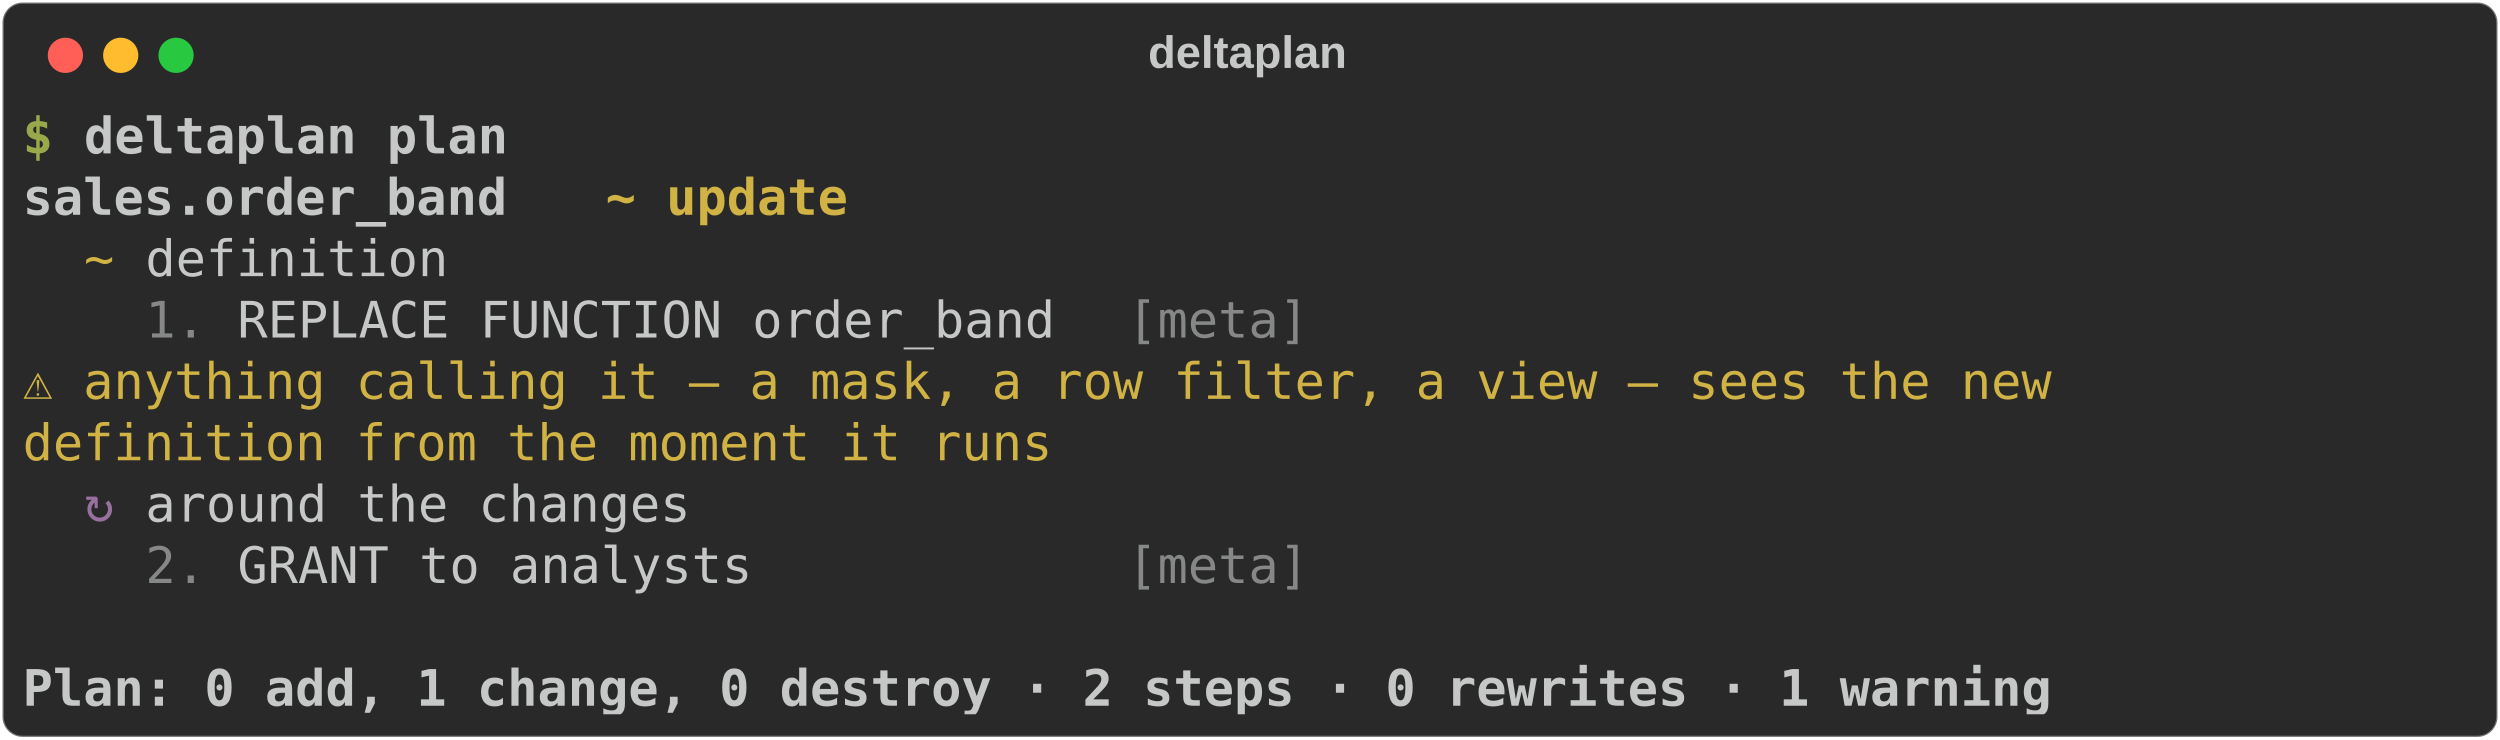
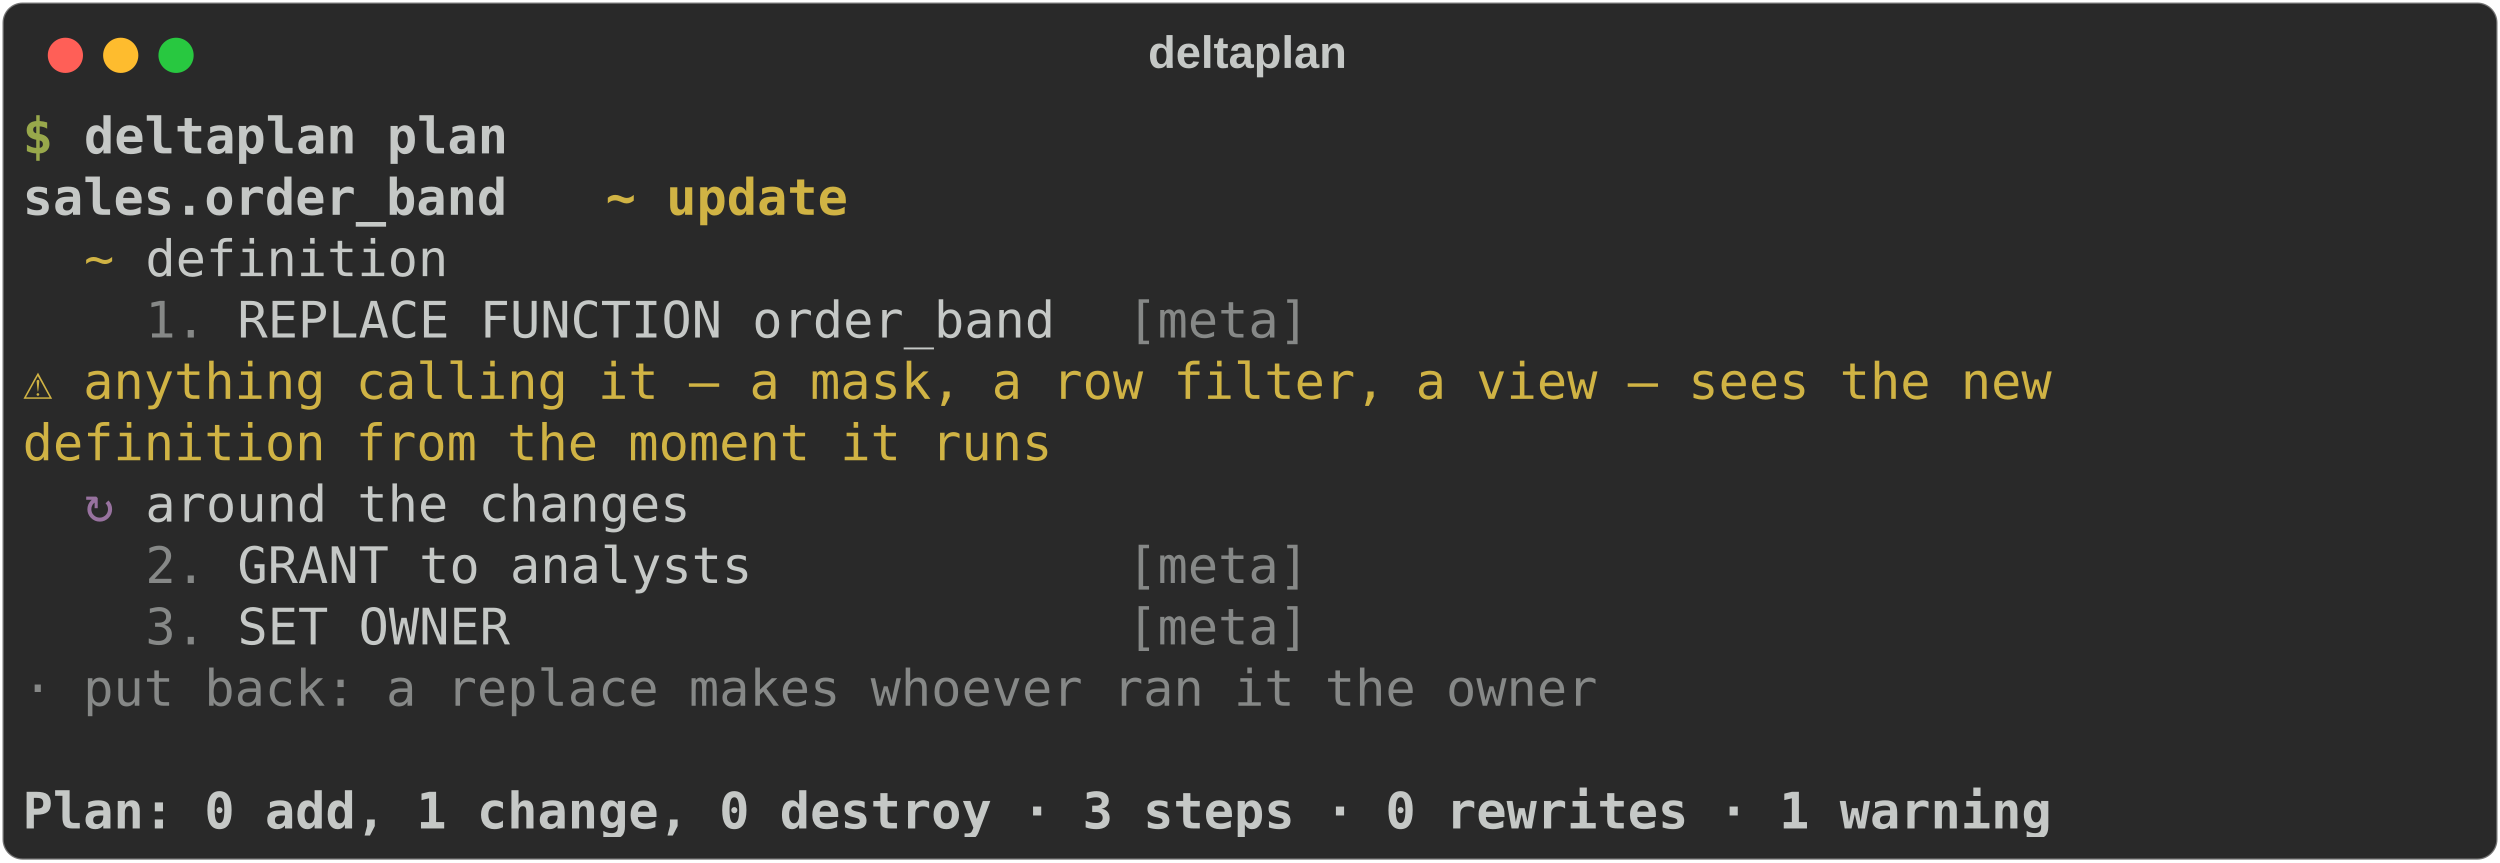
- <svg xmlns="http://www.w3.org/2000/svg" class="rich-terminal" viewBox="0 0 994 294.0">
+ <svg xmlns="http://www.w3.org/2000/svg" class="rich-terminal" viewBox="0 0 994 342.8">
  <style>

    @font-face {
        font-family: "Fira Code";
        src: local("FiraCode-Regular"),
                url("https://cdnjs.cloudflare.com/ajax/libs/firacode/6.2.0/woff2/FiraCode-Regular.woff2") format("woff2"),
                url("https://cdnjs.cloudflare.com/ajax/libs/firacode/6.2.0/woff/FiraCode-Regular.woff") format("woff");
        font-style: normal;
        font-weight: 400;
    }
    @font-face {
        font-family: "Fira Code";
        src: local("FiraCode-Bold"),
                url("https://cdnjs.cloudflare.com/ajax/libs/firacode/6.2.0/woff2/FiraCode-Bold.woff2") format("woff2"),
                url("https://cdnjs.cloudflare.com/ajax/libs/firacode/6.2.0/woff/FiraCode-Bold.woff") format("woff");
        font-style: bold;
        font-weight: 700;
    }

    .dp-feature-functions-matrix {
        font-family: Fira Code, monospace;
        font-size: 20px;
        line-height: 24.4px;
        font-variant-east-asian: full-width;
    }

    .dp-feature-functions-title {
        font-size: 18px;
        font-weight: bold;
        font-family: arial;
    }

    .dp-feature-functions-r1 { fill: #98a84b;font-weight: bold }
.dp-feature-functions-r2 { fill: #c5c8c6;font-weight: bold }
.dp-feature-functions-r3 { fill: #c5c8c6 }
.dp-feature-functions-r4 { fill: #d0b344;font-weight: bold }
.dp-feature-functions-r5 { fill: #d0b344 }
.dp-feature-functions-r6 { fill: #868887 }
.dp-feature-functions-r7 { fill: #98729f }
    </style>
  <defs>
    <clipPath id="dp-feature-functions-clip-terminal">
-       <rect x="0" y="0" width="975.0" height="243.0" />
+       <rect x="0" y="0" width="975.0" height="291.8" />
    </clipPath>
    <clipPath id="dp-feature-functions-line-0">
      <rect x="0" y="1.5" width="976" height="24.65" />
    </clipPath>
    <clipPath id="dp-feature-functions-line-1">
      <rect x="0" y="25.9" width="976" height="24.65" />
    </clipPath>
    <clipPath id="dp-feature-functions-line-2">
      <rect x="0" y="50.3" width="976" height="24.65" />
    </clipPath>
    <clipPath id="dp-feature-functions-line-3">
      <rect x="0" y="74.7" width="976" height="24.65" />
    </clipPath>
    <clipPath id="dp-feature-functions-line-4">
      <rect x="0" y="99.1" width="976" height="24.65" />
    </clipPath>
    <clipPath id="dp-feature-functions-line-5">
      <rect x="0" y="123.5" width="976" height="24.65" />
    </clipPath>
    <clipPath id="dp-feature-functions-line-6">
      <rect x="0" y="147.9" width="976" height="24.65" />
    </clipPath>
    <clipPath id="dp-feature-functions-line-7">
      <rect x="0" y="172.3" width="976" height="24.65" />
    </clipPath>
    <clipPath id="dp-feature-functions-line-8">
      <rect x="0" y="196.7" width="976" height="24.65" />
    </clipPath>
+     <clipPath id="dp-feature-functions-line-9">
+       <rect x="0" y="221.1" width="976" height="24.65" />
+     </clipPath>
+     <clipPath id="dp-feature-functions-line-10">
+       <rect x="0" y="245.5" width="976" height="24.65" />
+     </clipPath>
  </defs>
-   <rect fill="#292929" stroke="rgba(255,255,255,0.35)" stroke-width="1" x="1" y="1" width="992" height="292" rx="8" />
+   <rect fill="#292929" stroke="rgba(255,255,255,0.35)" stroke-width="1" x="1" y="1" width="992" height="340.8" rx="8" />
  <text class="dp-feature-functions-title" fill="#c5c8c6" text-anchor="middle" x="496" y="27">deltaplan</text>
  <g transform="translate(26,22)">
    <circle cx="0" cy="0" r="7" fill="#ff5f57" />
    <circle cx="22" cy="0" r="7" fill="#febc2e" />
    <circle cx="44" cy="0" r="7" fill="#28c840" />
  </g>
  <g transform="translate(9, 41)" clip-path="url(#dp-feature-functions-clip-terminal)">
    <g class="dp-feature-functions-matrix">
      <text class="dp-feature-functions-r1" x="0" y="20" textLength="24.4" clip-path="url(#dp-feature-functions-line-0)">$ </text>
      <text class="dp-feature-functions-r2" x="24.4" y="20" textLength="170.8" clip-path="url(#dp-feature-functions-line-0)">deltaplan plan</text>
      <text class="dp-feature-functions-r3" x="976" y="20" textLength="12.2" clip-path="url(#dp-feature-functions-line-0)">
</text>
      <text class="dp-feature-functions-r2" x="0" y="44.4" textLength="231.8" clip-path="url(#dp-feature-functions-line-1)">sales.order_band   </text>
      <text class="dp-feature-functions-r4" x="231.8" y="44.4" textLength="97.6" clip-path="url(#dp-feature-functions-line-1)">~ update</text>
      <text class="dp-feature-functions-r3" x="976" y="44.4" textLength="12.2" clip-path="url(#dp-feature-functions-line-1)">
</text>
      <text class="dp-feature-functions-r5" x="24.4" y="68.8" textLength="24.4" clip-path="url(#dp-feature-functions-line-2)">~ </text>
      <text class="dp-feature-functions-r3" x="48.8" y="68.8" textLength="122" clip-path="url(#dp-feature-functions-line-2)">definition</text>
      <text class="dp-feature-functions-r3" x="976" y="68.8" textLength="12.2" clip-path="url(#dp-feature-functions-line-2)">
</text>
      <text class="dp-feature-functions-r6" x="48.8" y="93.2" textLength="36.6" clip-path="url(#dp-feature-functions-line-3)">1. </text>
      <text class="dp-feature-functions-r3" x="85.4" y="93.2" textLength="353.8" clip-path="url(#dp-feature-functions-line-3)">REPLACE FUNCTION order_band  </text>
      <text class="dp-feature-functions-r6" x="439.2" y="93.2" textLength="73.2" clip-path="url(#dp-feature-functions-line-3)">[meta]</text>
      <text class="dp-feature-functions-r3" x="976" y="93.2" textLength="12.2" clip-path="url(#dp-feature-functions-line-3)">
</text>
      <text class="dp-feature-functions-r5" x="0" y="117.6" textLength="915" clip-path="url(#dp-feature-functions-line-4)">       ⚠ anything calling it — a mask, a row filter, a view — sees the new </text>
      <text class="dp-feature-functions-r3" x="976" y="117.6" textLength="12.2" clip-path="url(#dp-feature-functions-line-4)">
</text>
      <text class="dp-feature-functions-r5" x="0" y="142" textLength="414.8" clip-path="url(#dp-feature-functions-line-5)">definition from the moment it runs</text>
      <text class="dp-feature-functions-r3" x="976" y="142" textLength="12.2" clip-path="url(#dp-feature-functions-line-5)">
</text>
      <text class="dp-feature-functions-r7" x="24.4" y="166.4" textLength="24.4" clip-path="url(#dp-feature-functions-line-6)">↻ </text>
      <text class="dp-feature-functions-r3" x="48.8" y="166.4" textLength="219.6" clip-path="url(#dp-feature-functions-line-6)">around the changes</text>
      <text class="dp-feature-functions-r3" x="976" y="166.4" textLength="12.2" clip-path="url(#dp-feature-functions-line-6)">
</text>
      <text class="dp-feature-functions-r6" x="48.8" y="190.8" textLength="36.6" clip-path="url(#dp-feature-functions-line-7)">2. </text>
      <text class="dp-feature-functions-r3" x="85.4" y="190.8" textLength="353.8" clip-path="url(#dp-feature-functions-line-7)">GRANT to analysts            </text>
      <text class="dp-feature-functions-r6" x="439.2" y="190.8" textLength="73.2" clip-path="url(#dp-feature-functions-line-7)">[meta]</text>
      <text class="dp-feature-functions-r3" x="976" y="190.8" textLength="12.2" clip-path="url(#dp-feature-functions-line-7)">
</text>
+       <text class="dp-feature-functions-r6" x="48.8" y="215.2" textLength="36.6" clip-path="url(#dp-feature-functions-line-8)">3. </text>
+       <text class="dp-feature-functions-r3" x="85.4" y="215.2" textLength="353.8" clip-path="url(#dp-feature-functions-line-8)">SET OWNER                    </text>
+       <text class="dp-feature-functions-r6" x="439.2" y="215.2" textLength="73.2" clip-path="url(#dp-feature-functions-line-8)">[meta]</text>
      <text class="dp-feature-functions-r3" x="976" y="215.2" textLength="12.2" clip-path="url(#dp-feature-functions-line-8)">
</text>
-       <text class="dp-feature-functions-r2" x="0" y="239.6" textLength="817.4" clip-path="url(#dp-feature-functions-line-9)">Plan: 0 add, 1 change, 0 destroy · 2 steps · 0 rewrites · 1 warning</text>
+       <text class="dp-feature-functions-r6" x="0" y="239.6" textLength="719.8" clip-path="url(#dp-feature-functions-line-9)">       · put back: a replace makes whoever ran it the owner</text>
      <text class="dp-feature-functions-r3" x="976" y="239.6" textLength="12.2" clip-path="url(#dp-feature-functions-line-9)">
+ </text>
+       <text class="dp-feature-functions-r3" x="976" y="264" textLength="12.2" clip-path="url(#dp-feature-functions-line-10)">
+ </text>
+       <text class="dp-feature-functions-r2" x="0" y="288.4" textLength="817.4" clip-path="url(#dp-feature-functions-line-11)">Plan: 0 add, 1 change, 0 destroy · 3 steps · 0 rewrites · 1 warning</text>
+       <text class="dp-feature-functions-r3" x="976" y="288.4" textLength="12.2" clip-path="url(#dp-feature-functions-line-11)">
</text>
    </g>
  </g>
</svg>
